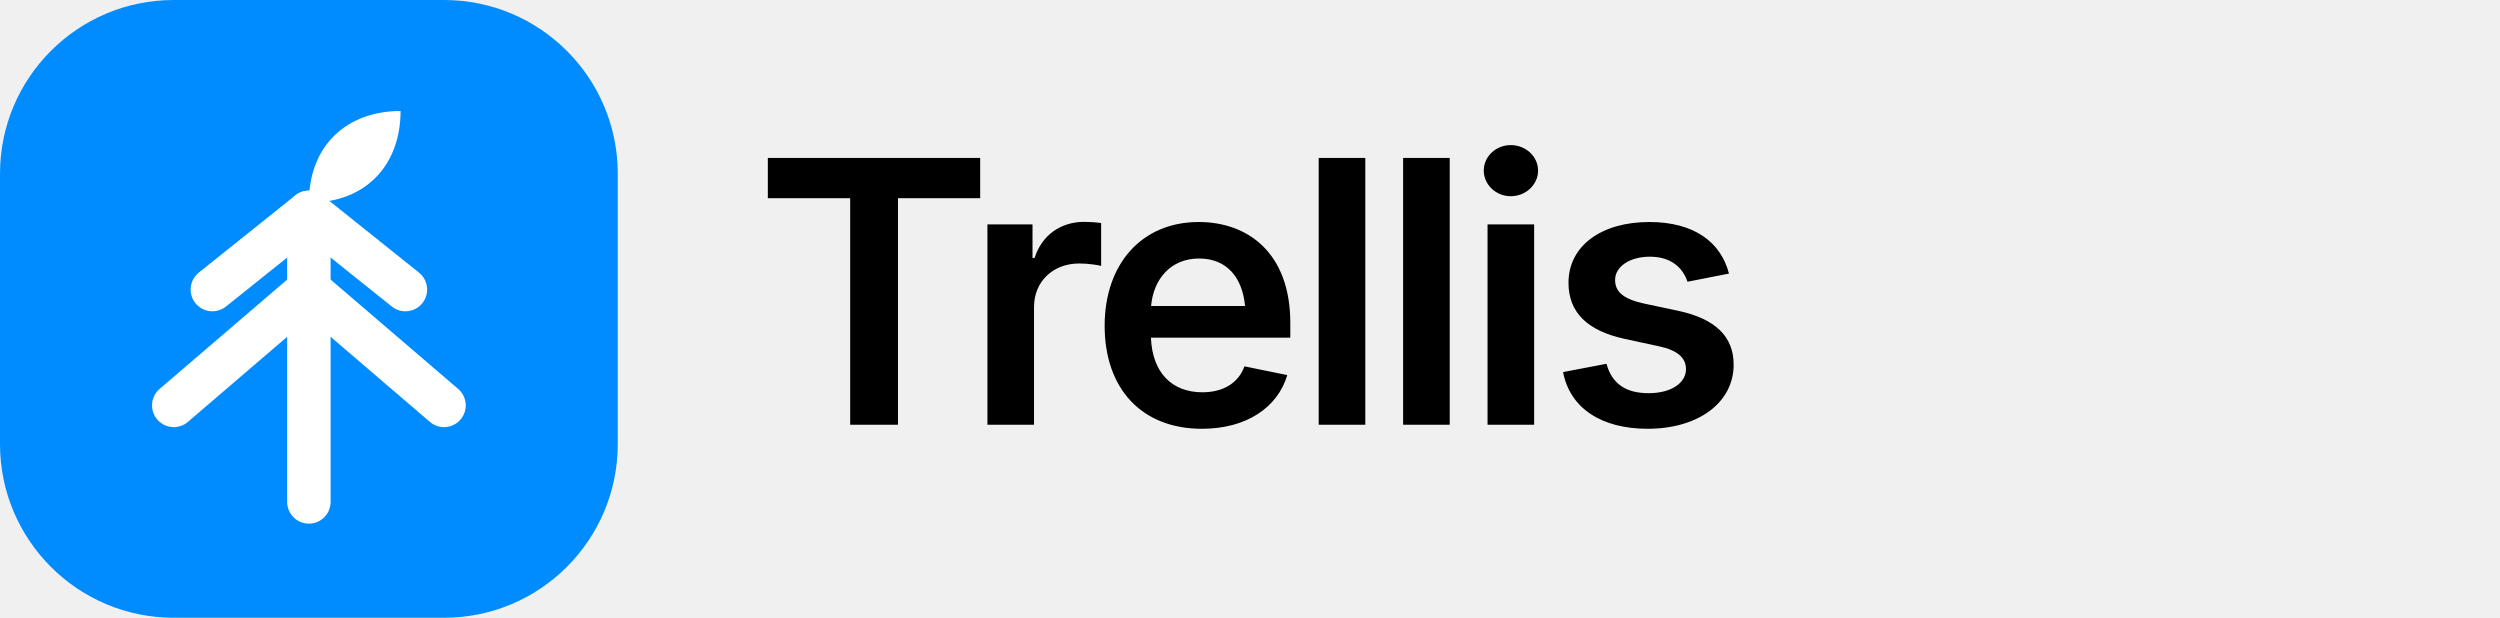
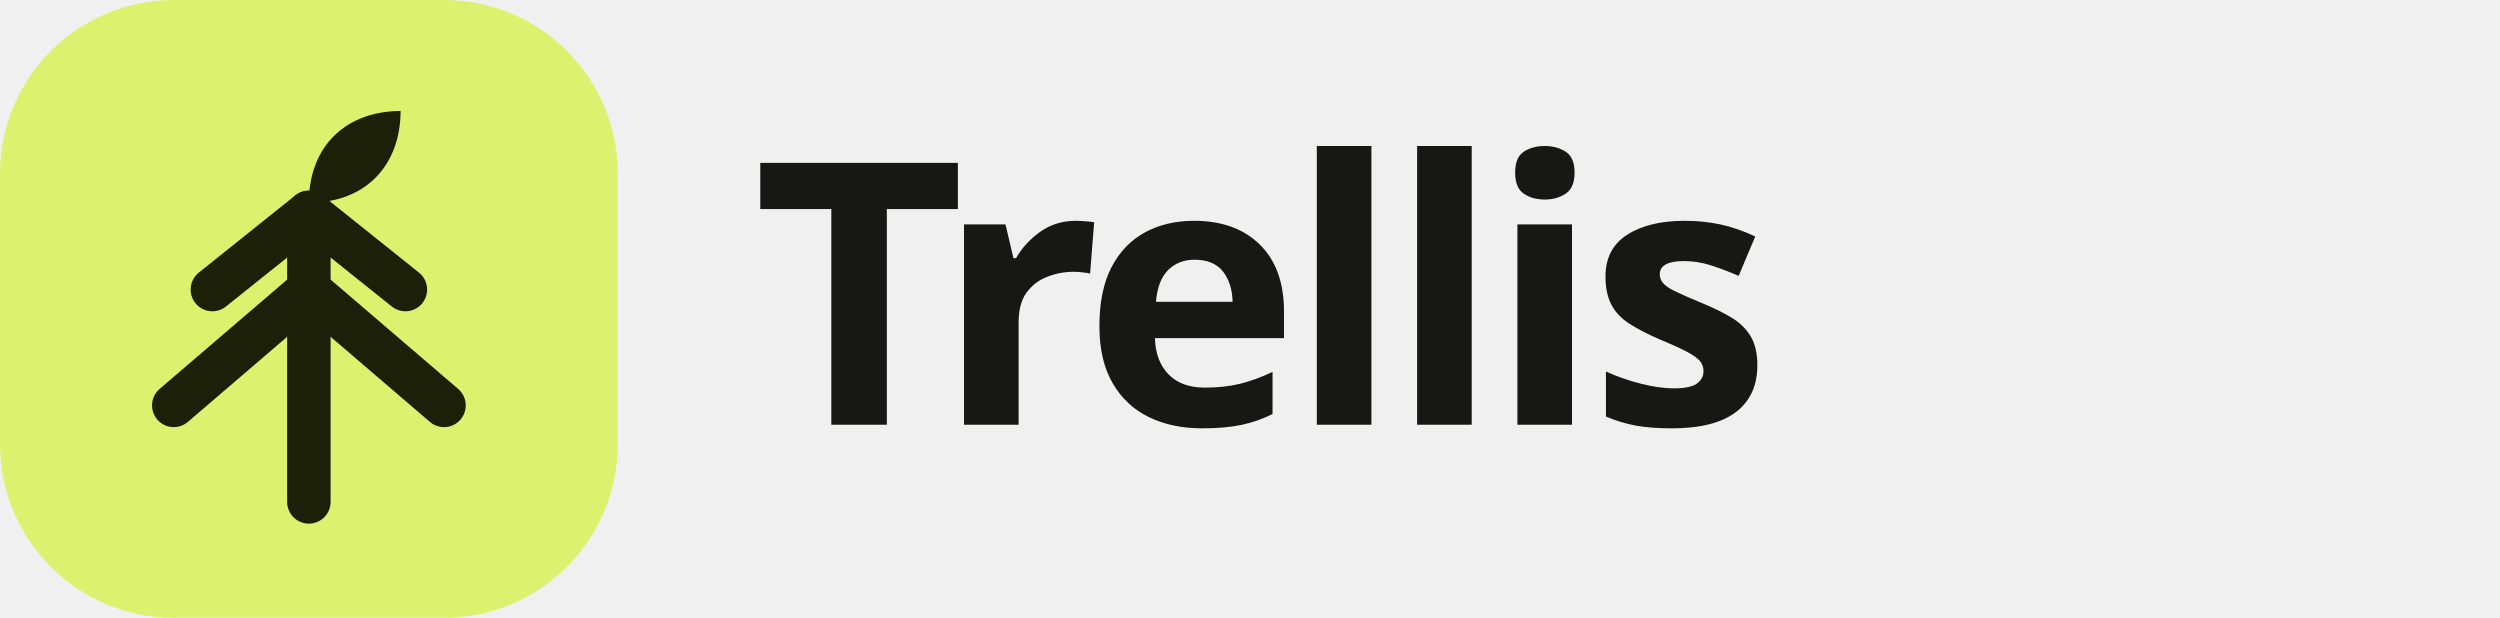
<svg xmlns="http://www.w3.org/2000/svg" viewBox="0 0 259 64" width="259" height="64">
-   <rect width="64" height="64" rx="18" fill="#008cff" />
-   <g fill="none" stroke="#ffffff" stroke-width="4.5" stroke-linecap="round" stroke-linejoin="round">
+   <rect width="64" height="64" rx="18" fill="#dcf26e" />
+   <g fill="none" stroke="#1c2008" stroke-width="4.5" stroke-linecap="round" stroke-linejoin="round">
    <path d="M32 52V22" />
    <path d="M18 42l14-12 14 12" />
    <path d="M22 30l10-8 10 8" />
  </g>
-   <path d="M32 21c0-6 4-9.5 9.5-9.5 0 5.5-3.5 9.5-9.5 9.5z" fill="#ffffff" />
-   <text x="78" y="44" font-family="Inter, ui-sans-serif, system-ui, sans-serif" font-size="38" font-weight="600" letter-spacing="-1.2" fill="#000000">Trellis</text>
+   <path d="M32 21c0-6 4-9.5 9.5-9.5 0 5.5-3.5 9.5-9.5 9.5z" fill="#1c2008" />
+   <text x="78" y="44" font-family="Urbanist, ui-sans-serif, system-ui, sans-serif" font-size="38" font-weight="600" letter-spacing="-1.2" fill="#171815">Trellis</text>
</svg>
